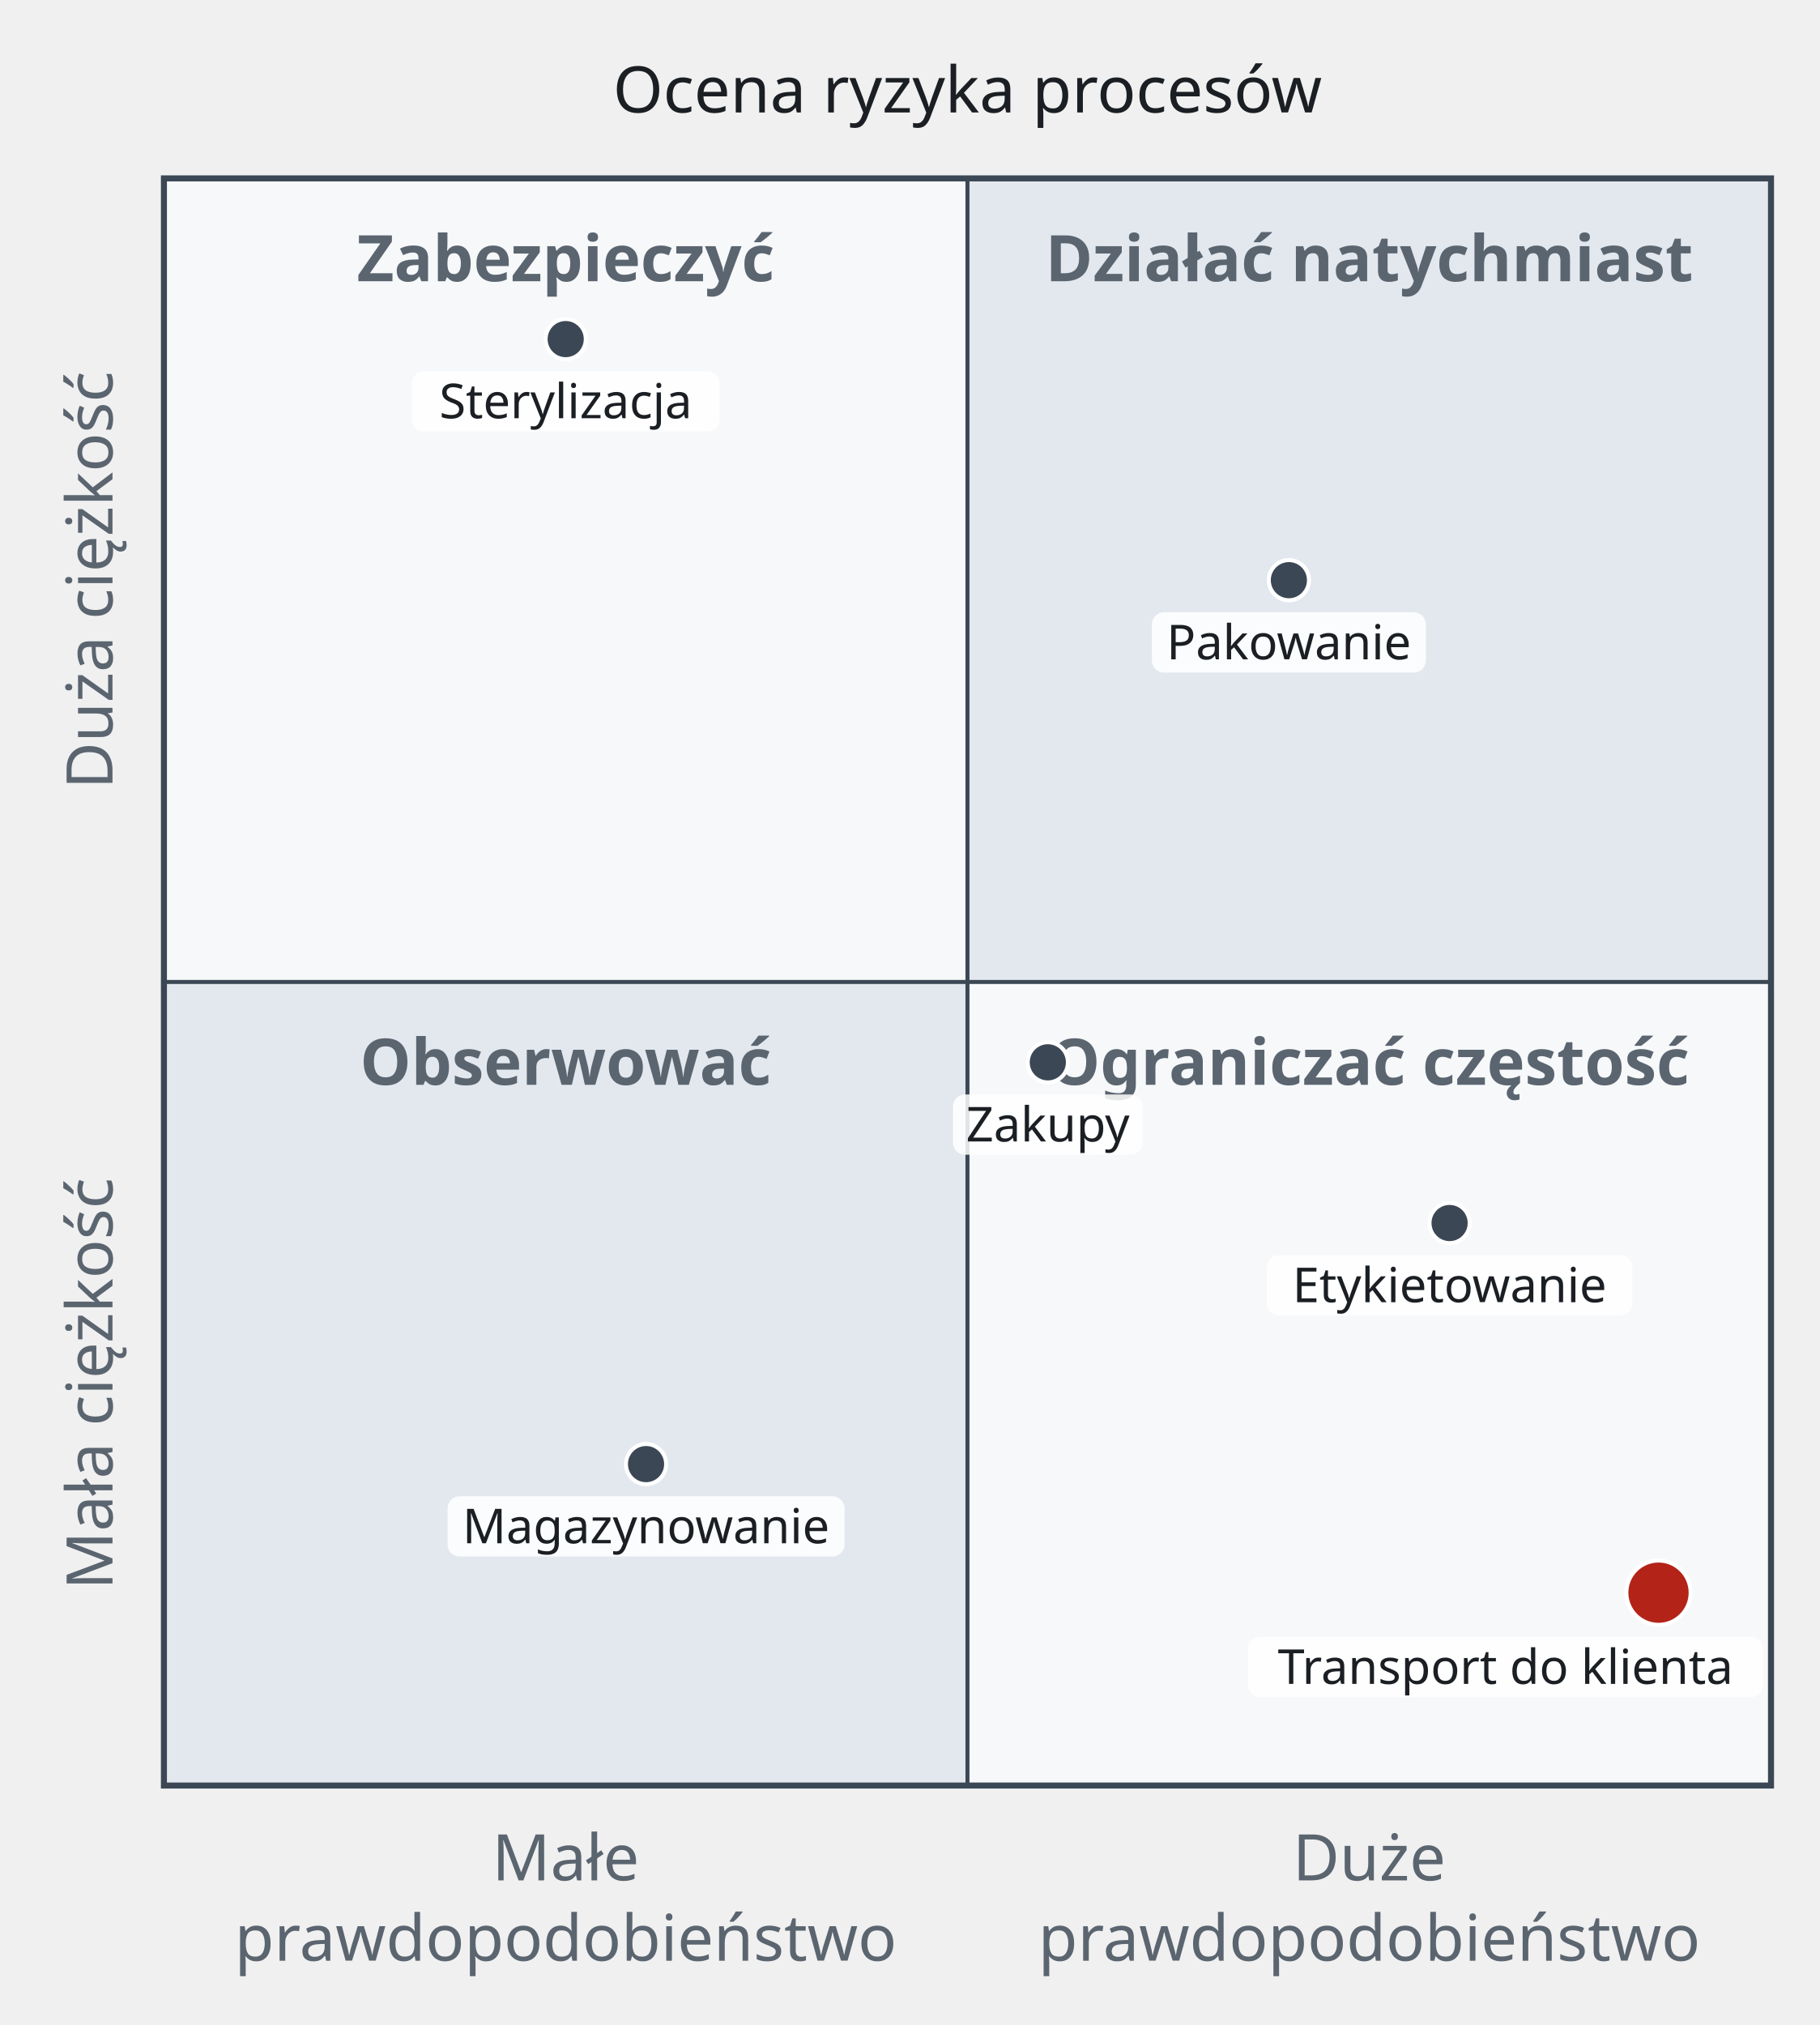
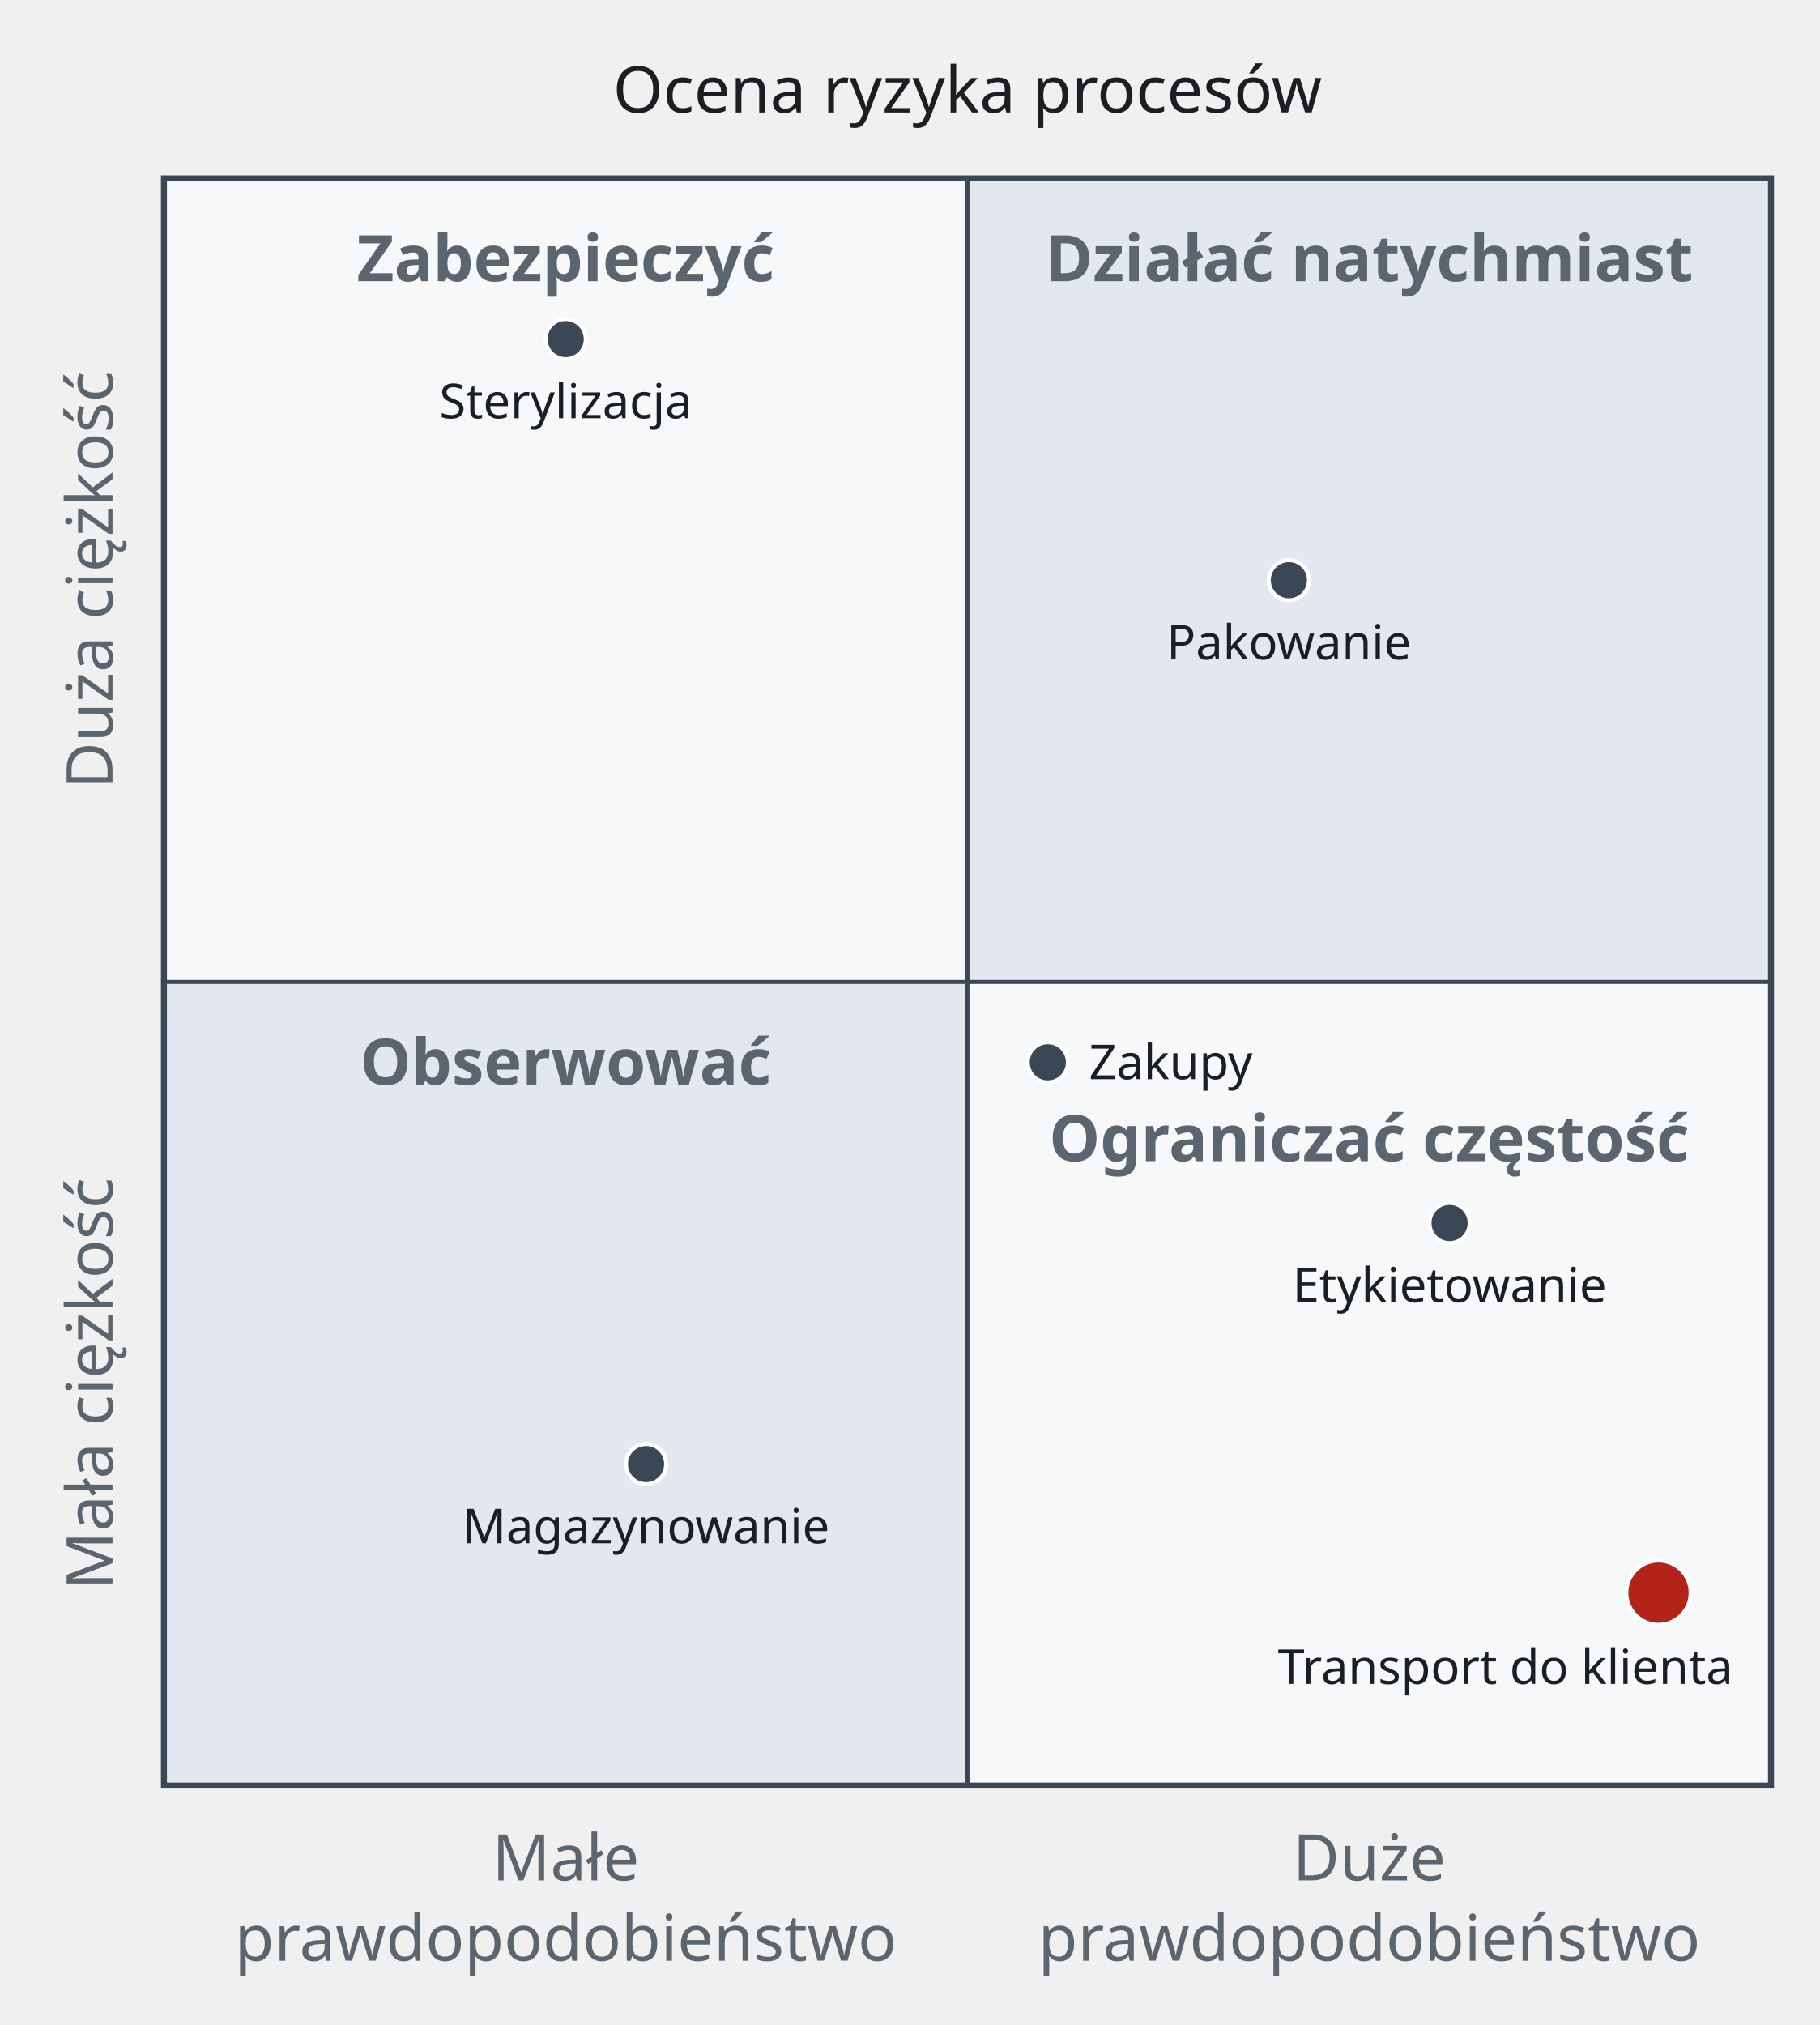
<svg xmlns="http://www.w3.org/2000/svg" version="1.1" width="452.8" height="504" viewBox="-12.8 -12.4 452.8 504" role="img" font-family="Recursive, sans-serif" font-size="16">
  <rect class="quadrant" x="228" y="32" width="200" height="200" fill="#e3e8ef" />
  <rect class="quadrant" x="28" y="32" width="200" height="200" fill="#f6f8fa" />
  <rect class="quadrant" x="28" y="232" width="200" height="200" fill="#e3e8ef" />
  <rect class="quadrant" x="228" y="232" width="200" height="200" fill="#f6f8fa" />
  <text class="quadrant-title" x="328" y="57.6" text-anchor="middle" font-weight="bold" fill="#5b6570">Działać natychmiast</text>
  <text class="quadrant-title" x="128" y="57.6" text-anchor="middle" font-weight="bold" fill="#5b6570">Zabezpieczyć</text>
  <text class="quadrant-title" x="128" y="257.6" text-anchor="middle" font-weight="bold" fill="#5b6570">Obserwować</text>
-   <text class="quadrant-title" x="328" y="257.6" text-anchor="middle" font-weight="bold" fill="#5b6570">Ograniczać częstość</text>
+   <text class="quadrant-title" x="328" y="276.6" text-anchor="middle" font-weight="bold" fill="#5b6570">Ograniczać częstość</text>
  <rect class="quadrant-frame" x="28" y="32" width="400" height="400" fill="none" stroke="#3b4754" stroke-width="1.5" />
  <line class="quadrant-frame" x1="228" y1="32" x2="228" y2="432" fill="none" stroke="#3b4754" stroke-width="1" />
  <line class="quadrant-frame" x1="28" y1="232" x2="428" y2="232" fill="none" stroke="#3b4754" stroke-width="1" />
  <text class="title" x="228" y="15.6" text-anchor="middle" fill="#1b1f24">Ocena ryzyka procesów</text>
  <circle class="quadrant-point" cx="128" cy="72" r="5" fill="#3b4754" stroke="#ffffff" stroke-width="1" />
-   <rect class="quadrant-point-background" x="89.7" y="80" width="76.6" height="15" rx="3" fill="#ffffff" fill-opacity="0.85" />
  <text class="quadrant-point-label" x="128" y="91.7" text-anchor="middle" font-size="12" fill="#1b1f24">Sterylizacja</text>
  <circle class="quadrant-point" cx="308" cy="132" r="5" fill="#3b4754" stroke="#ffffff" stroke-width="1" />
-   <rect class="quadrant-point-background" x="273.9" y="140" width="68.2" height="15" rx="3" fill="#ffffff" fill-opacity="0.85" />
  <text class="quadrant-point-label" x="308" y="151.7" text-anchor="middle" font-size="12" fill="#1b1f24">Pakowanie</text>
  <circle class="quadrant-point" cx="348" cy="292" r="5" fill="#3b4754" stroke="#ffffff" stroke-width="1" />
-   <rect class="quadrant-point-background" x="302.5" y="300" width="91" height="15" rx="3" fill="#ffffff" fill-opacity="0.85" />
  <text class="quadrant-point-label" x="348" y="311.7" text-anchor="middle" font-size="12" fill="#1b1f24">Etykietowanie</text>
  <circle class="quadrant-point" cx="148" cy="352" r="5" fill="#3b4754" stroke="#ffffff" stroke-width="1" />
-   <rect class="quadrant-point-background" x="98.6" y="360" width="98.8" height="15" rx="3" fill="#ffffff" fill-opacity="0.85" />
  <text class="quadrant-point-label" x="148" y="371.7" text-anchor="middle" font-size="12" fill="#1b1f24">Magazynowanie</text>
  <circle class="quadrant-point" cx="248" cy="252" r="5" fill="#3b4754" stroke="#ffffff" stroke-width="1" />
-   <rect class="quadrant-point-background" x="224.4" y="260" width="47.2" height="15" rx="3" fill="#ffffff" fill-opacity="0.85" />
-   <text class="quadrant-point-label" x="248" y="271.7" text-anchor="middle" font-size="12" fill="#1b1f24">Zakupy</text>
+   <text class="quadrant-point-label" x="278.6" y="256.2" text-anchor="middle" font-size="12" fill="#1b1f24">Zakupy</text>
  <circle class="quadrant-point" cx="400" cy="384" r="8" fill="#b42318" stroke="#ffffff" stroke-width="1" />
-   <rect class="quadrant-point-background" x="297.8" y="395" width="128.2" height="15" rx="3" fill="#ffffff" fill-opacity="0.85" />
  <text class="quadrant-point-label" x="361.9" y="406.7" text-anchor="middle" font-size="12" fill="#1b1f24">Transport do klienta</text>
  <text class="axis-label" x="15.2" y="332" text-anchor="middle" fill="#5b6570" transform="rotate(-90 15.2 332)">Mała ciężkość</text>
  <text class="axis-label" x="15.2" y="132" text-anchor="middle" fill="#5b6570" transform="rotate(-90 15.2 132)">Duża ciężkość</text>
  <text class="axis-label" x="128" y="455.6" text-anchor="middle" fill="#5b6570">Małe</text>
  <text class="axis-label" x="128" y="475.6" text-anchor="middle" fill="#5b6570">prawdopodobieństwo</text>
  <text class="axis-label" x="328" y="455.6" text-anchor="middle" fill="#5b6570">Duże</text>
  <text class="axis-label" x="328" y="475.6" text-anchor="middle" fill="#5b6570">prawdopodobieństwo</text>
</svg>
